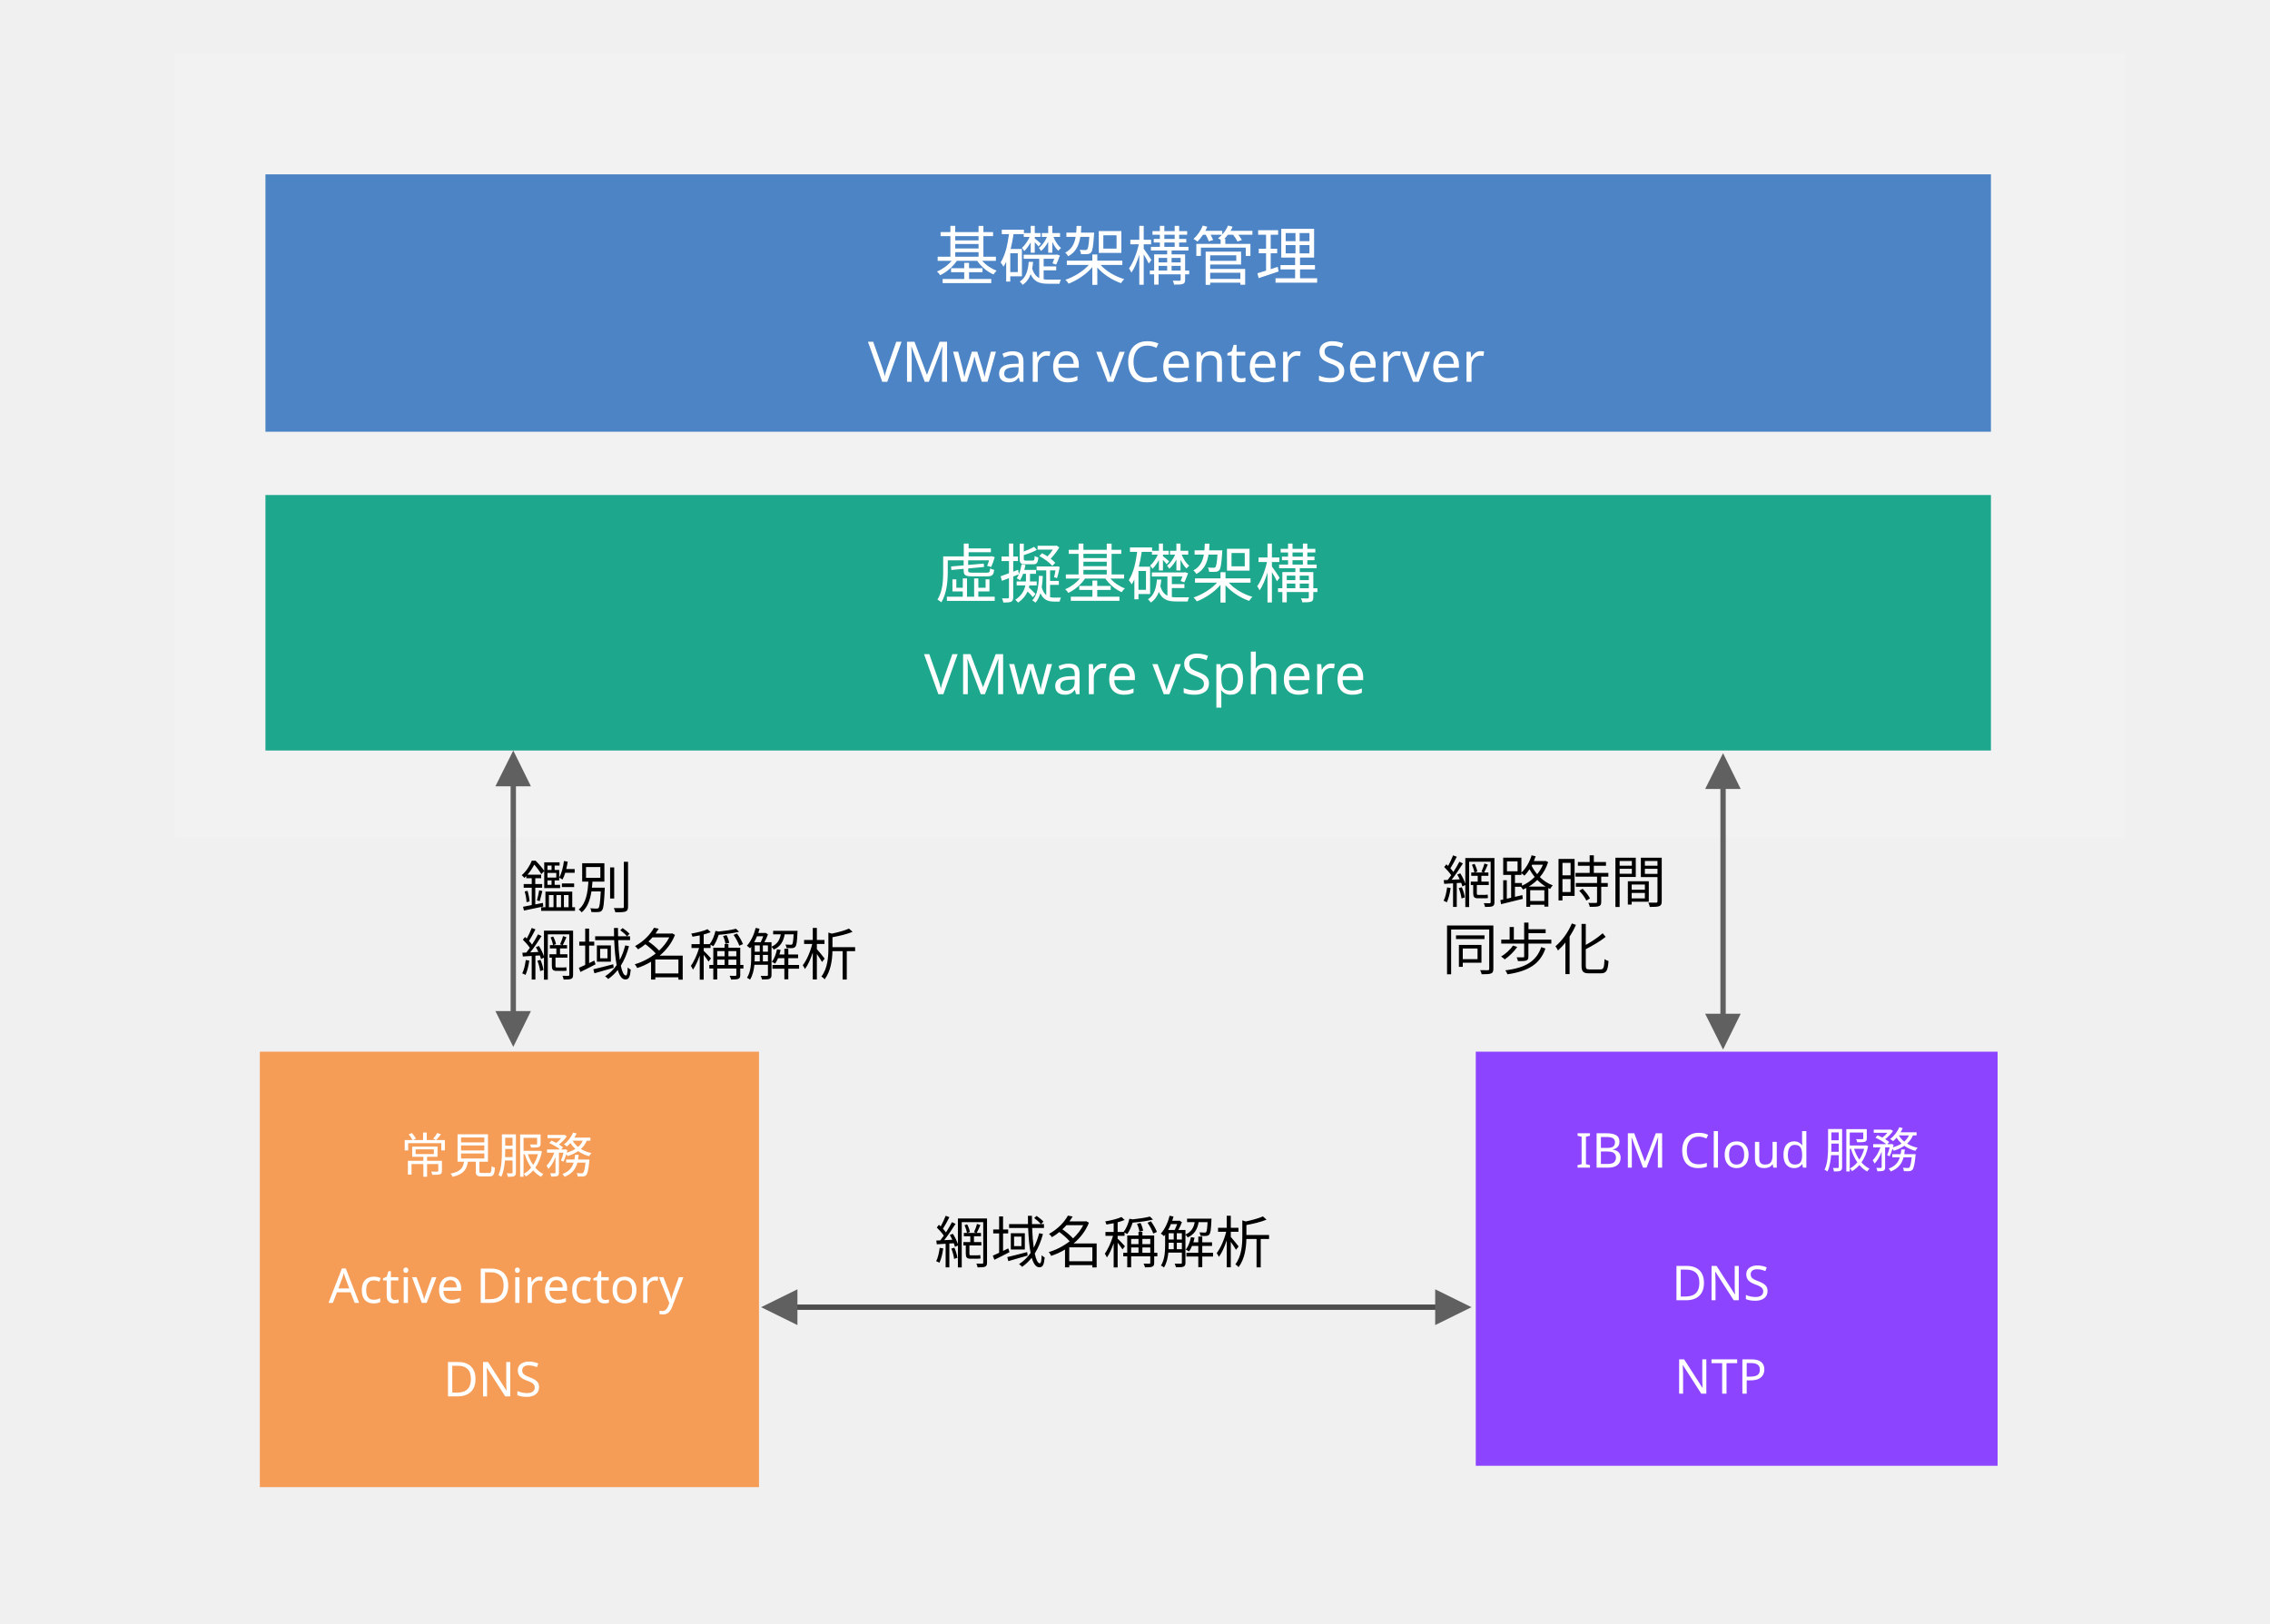
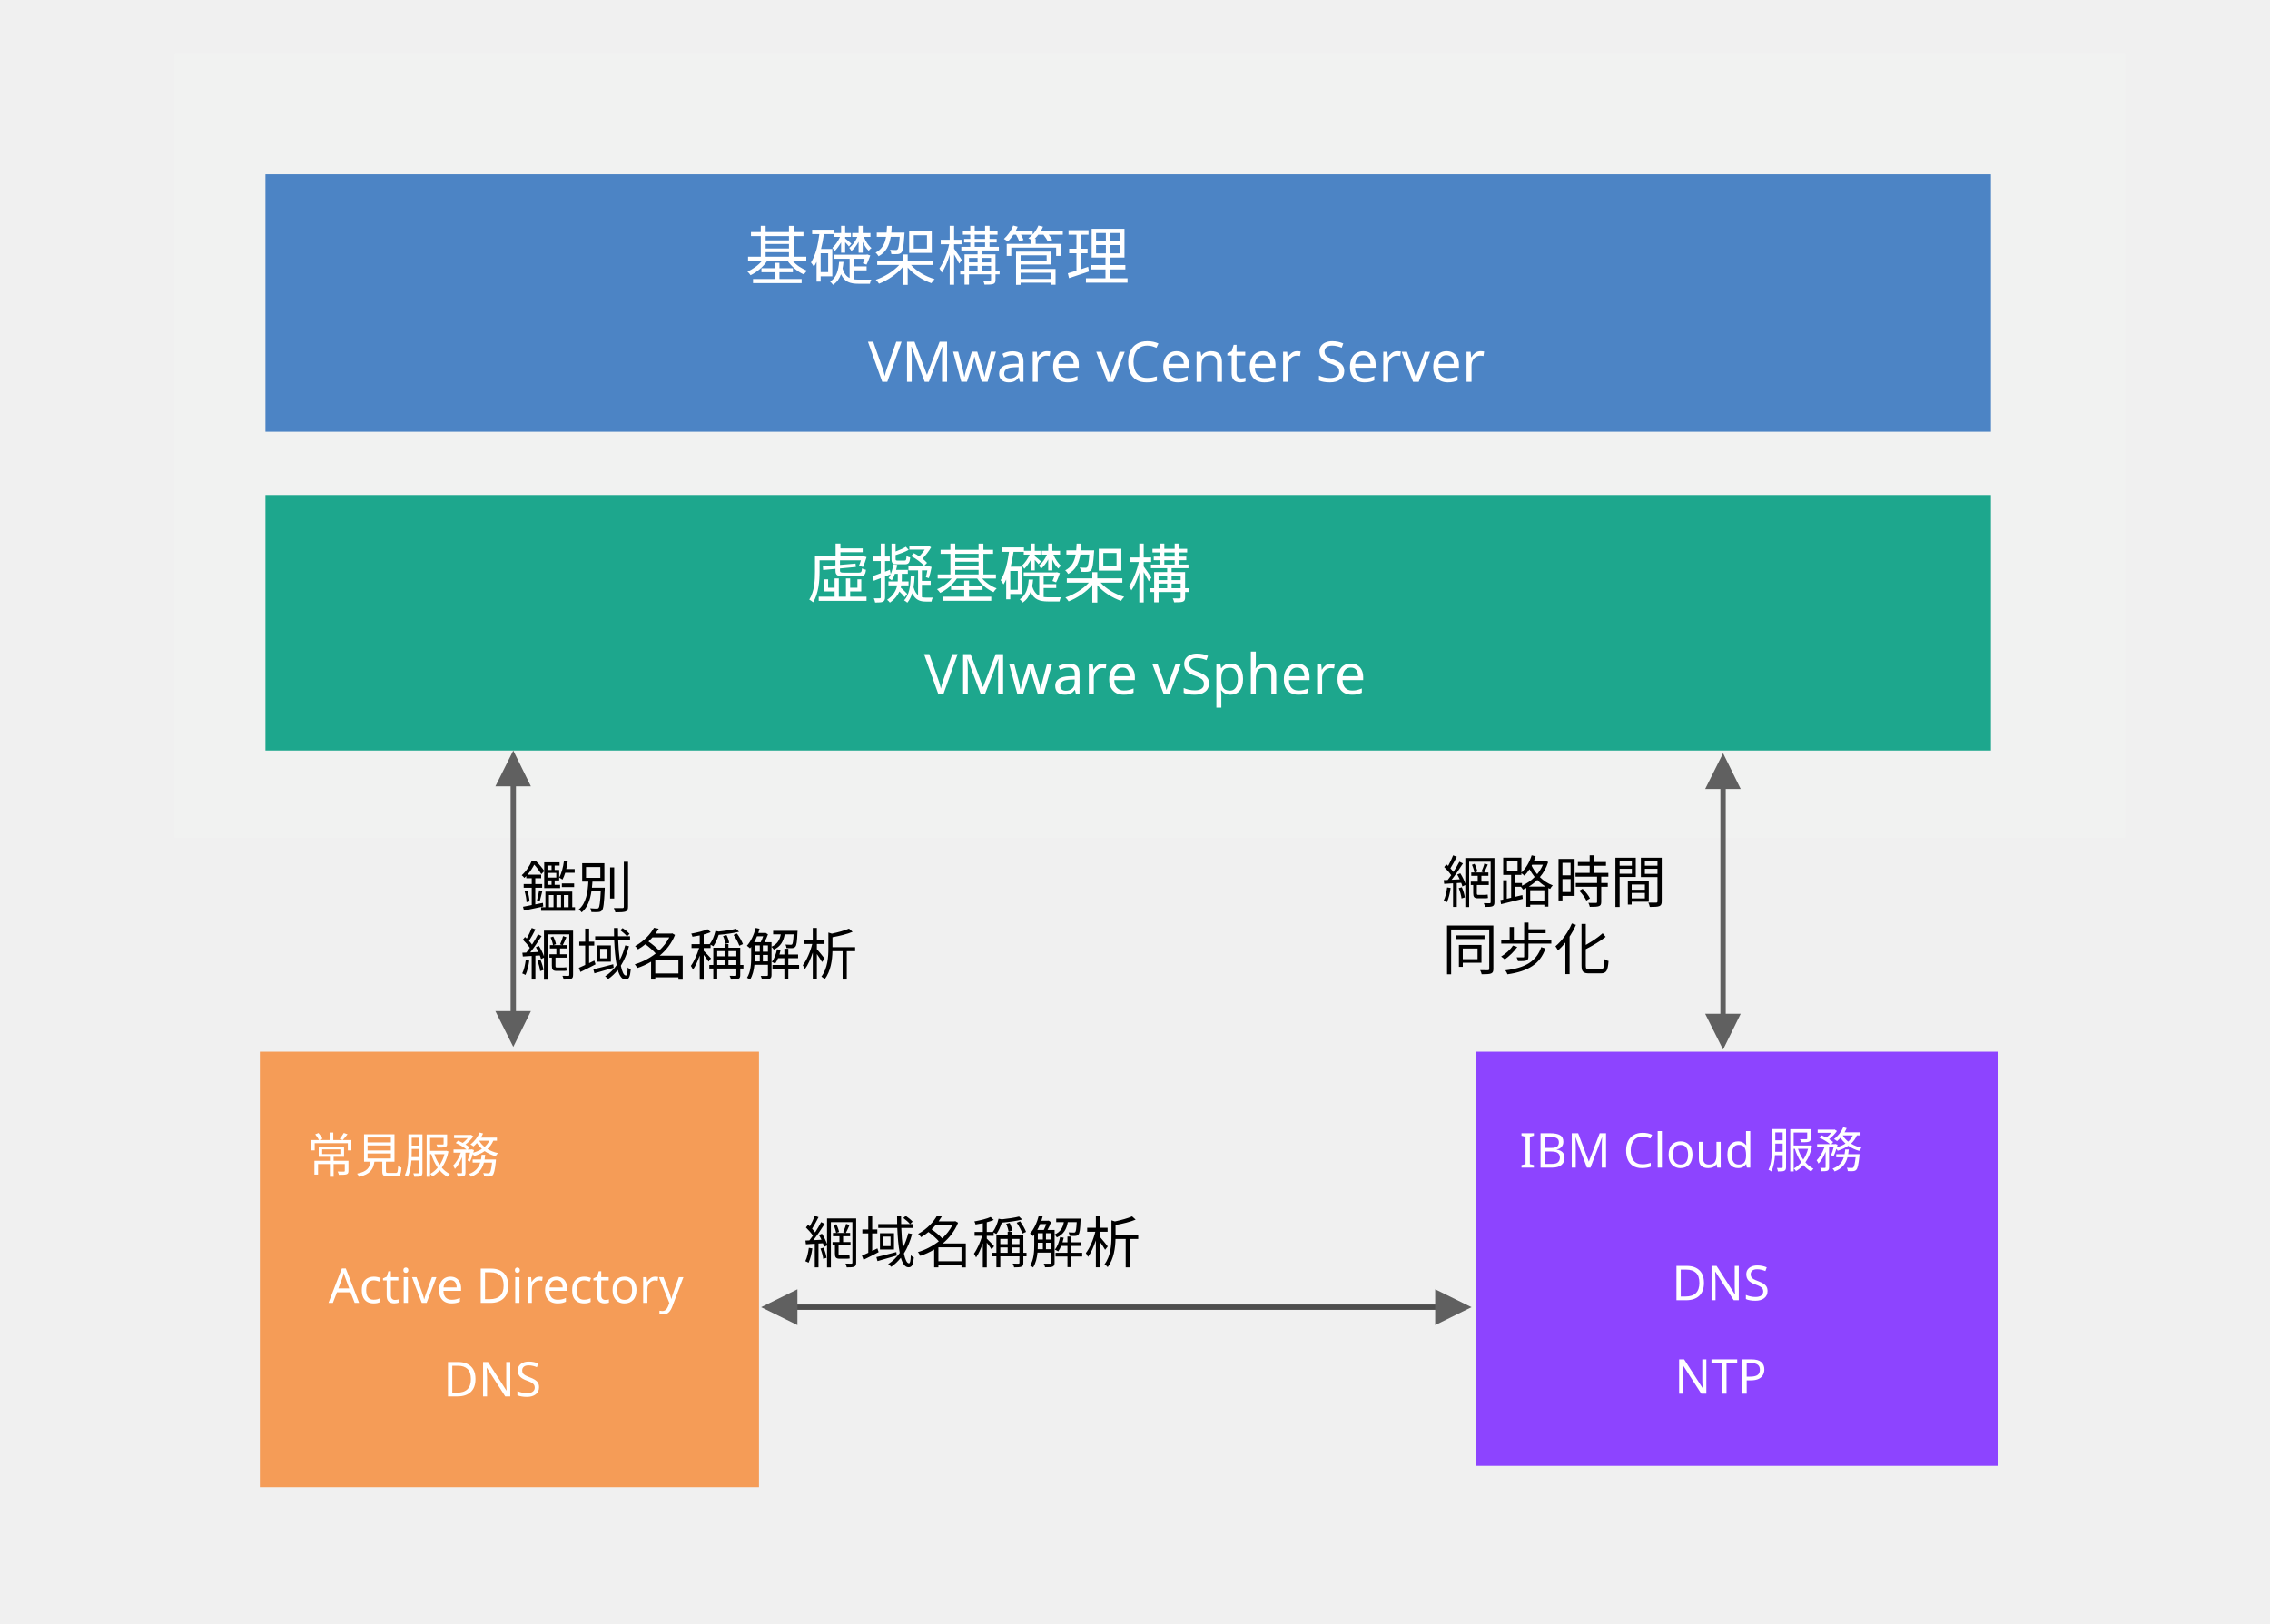
<svg xmlns="http://www.w3.org/2000/svg" xmlns:xlink="http://www.w3.org/1999/xlink" version="1.1" id="Layer_1" x="0px" y="0px" viewBox="0 0 850 608" style="enable-background:new 0 0 850 608;" xml:space="preserve">
  <style type="text/css">
	.st0{fill:#F59C57;}
	.st1{fill-rule:evenodd;clip-rule:evenodd;fill:#F1F2F1;}
	.st2{fill-rule:evenodd;clip-rule:evenodd;fill:#1DA78D;}
	.st3{fill-rule:evenodd;clip-rule:evenodd;fill:#4C84C5;}
	.st4{fill-rule:evenodd;clip-rule:evenodd;fill:#8D44FF;}
	.st5{fill:#606060;stroke:#606060;stroke-width:2;stroke-miterlimit:10;}
	.st6{fill-rule:evenodd;clip-rule:evenodd;fill:#606060;}
	.st7{clip-path:url(#SVGID_2_);}
	.st8{clip-path:url(#SVGID_4_);}
	.st9{fill:#606060;stroke:#4D4D4D;stroke-width:2;stroke-miterlimit:8;}
	.st10{fill-rule:evenodd;clip-rule:evenodd;fill:none;}
	.st11{fill:#FFFFFF;}
	.st12{font-family:'IBMPlexSans-Bold';}
	.st13{font-size:24px;}
	.st14{font-family:'IBMPlexSans';}
	.st15{font-size:21px;}
	.st16{font-size:18px;}
</style>
  <rect x="97.3" y="393.9" class="st0" width="186.9" height="163.1" />
  <polygon class="st1" points="65.3,20 795.9,20 795.9,313.8 65.3,313.8 65.3,20 " />
  <polygon class="st2" points="99.4,185.4 745.5,185.4 745.5,281.1 99.4,281.1 99.4,185.4 " />
  <polygon class="st3" points="99.4,65.3 745.5,65.3 745.5,161.7 99.4,161.7 99.4,65.3 " />
  <polygon class="st4" points="552.6,393.9 748,393.9 748,549 552.6,549 552.6,393.9 " />
  <g>
    <line class="st5" x1="192.2" y1="292.3" x2="192.2" y2="381" />
    <polygon class="st6" points="198.8,378.7 192.2,392.1 185.5,378.7 198.8,378.7  " />
    <polygon class="st6" points="185.5,294.5 192.2,281.1 198.8,294.5 185.5,294.5  " />
  </g>
  <g>
    <defs>
      <polygon id="SVGID_1_" points="65.3,589 795.9,589 795.9,20 65.3,20 65.3,589   " />
    </defs>
    <clipPath id="SVGID_2_">
      <use xlink:href="#SVGID_1_" style="overflow:visible;" />
    </clipPath>
    <g class="st7">
      <defs>
        <polygon id="SVGID_3_" points="65.3,589 795.9,589 795.9,20 65.3,20 65.3,589    " />
      </defs>
      <clipPath id="SVGID_4_">
        <use xlink:href="#SVGID_3_" style="overflow:visible;" />
      </clipPath>
      <g class="st8">
        <line class="st9" x1="539.7" y1="489.6" x2="296.3" y2="489.6" />
        <polygon class="st6" points="298.6,482.9 285,489.6 298.6,496.3 298.6,482.9    " />
        <polygon class="st6" points="537.4,496.3 551,489.6 537.4,482.9 537.4,496.3    " />
      </g>
    </g>
  </g>
  <rect x="279" y="87" class="st10" width="329" height="45" />
-   <text transform="matrix(1 0 0 1 350 104.7598)" class="st11 st12 st13">基礎架構管理</text>
+   <text transform="matrix(1 0 0 1 279 104.7598)" class="st11 st12 st13">基礎架構管理</text>
  <rect x="302" y="206" class="st10" width="283" height="45" />
-   <text transform="matrix(1 0 0 1 350 223.7598)" class="st11 st12 st13">虛擬基礎架構</text>
+   <text transform="matrix(1 0 0 1 302 223.7598)" class="st11 st12 st13">虛擬基礎架構</text>
  <text transform="matrix(1 0 0 1 325 143)" class="st11 st14 st15">VMware vCenter Server</text>
  <text transform="matrix(1 0 0 1 346 260)" class="st11 st14 st15">VMware vSphere</text>
  <rect x="115" y="426" class="st10" width="168" height="45" />
-   <text transform="matrix(1 0 0 1 150 439.3198)" class="st11 st12 st16">常見服務</text>
+   <text transform="matrix(1 0 0 1 115 439.3198)" class="st11 st12 st16">常見服務</text>
  <text transform="matrix(1 0 0 1 123 488)" class="st11 st14 st16">Active Directory</text>
  <text transform="matrix(1 0 0 1 166 523)" class="st11 st14 st16">DNS</text>
  <rect x="569" y="424" class="st10" width="168" height="45" />
-   <text transform="matrix(1 0 0 1 590 437.3198)" class="st11 st12 st16">IBM Cloud 服務</text>
+   <text transform="matrix(1 0 0 1 569 437.3198)" class="st11 st12 st16">IBM Cloud 服務</text>
  <text transform="matrix(1 0 0 1 626 487)" class="st11 st14 st16">DNS</text>
  <text transform="matrix(1 0 0 1 627 522)" class="st11 st14 st16">NTP</text>
  <text transform="matrix(1 0 0 1 195 340)">
    <tspan x="0" y="0" class="st14 st15">鑑別</tspan>
    <tspan x="0" y="25.2" class="st14 st15">網域名稱解析</tspan>
  </text>
  <text transform="matrix(1 0 0 1 490 338)">
    <tspan x="50" y="0" class="st14 st15">網路時間</tspan>
    <tspan x="50" y="25.2" class="st14 st15">同步化</tspan>
  </text>
-   <text transform="matrix(1 0 0 1 350 473)" class="st14 st15">網域名稱解析</text>
+   <text transform="matrix(1 0 0 1 301 473)" class="st14 st15">網域名稱解析</text>
  <g>
    <line class="st5" x1="645.2" y1="293.3" x2="645.2" y2="382" />
    <polygon class="st6" points="651.8,379.7 645.2,393.1 638.5,379.7 651.8,379.7  " />
    <polygon class="st6" points="638.5,295.5 645.2,282.1 651.8,295.5 638.5,295.5  " />
  </g>
</svg>
